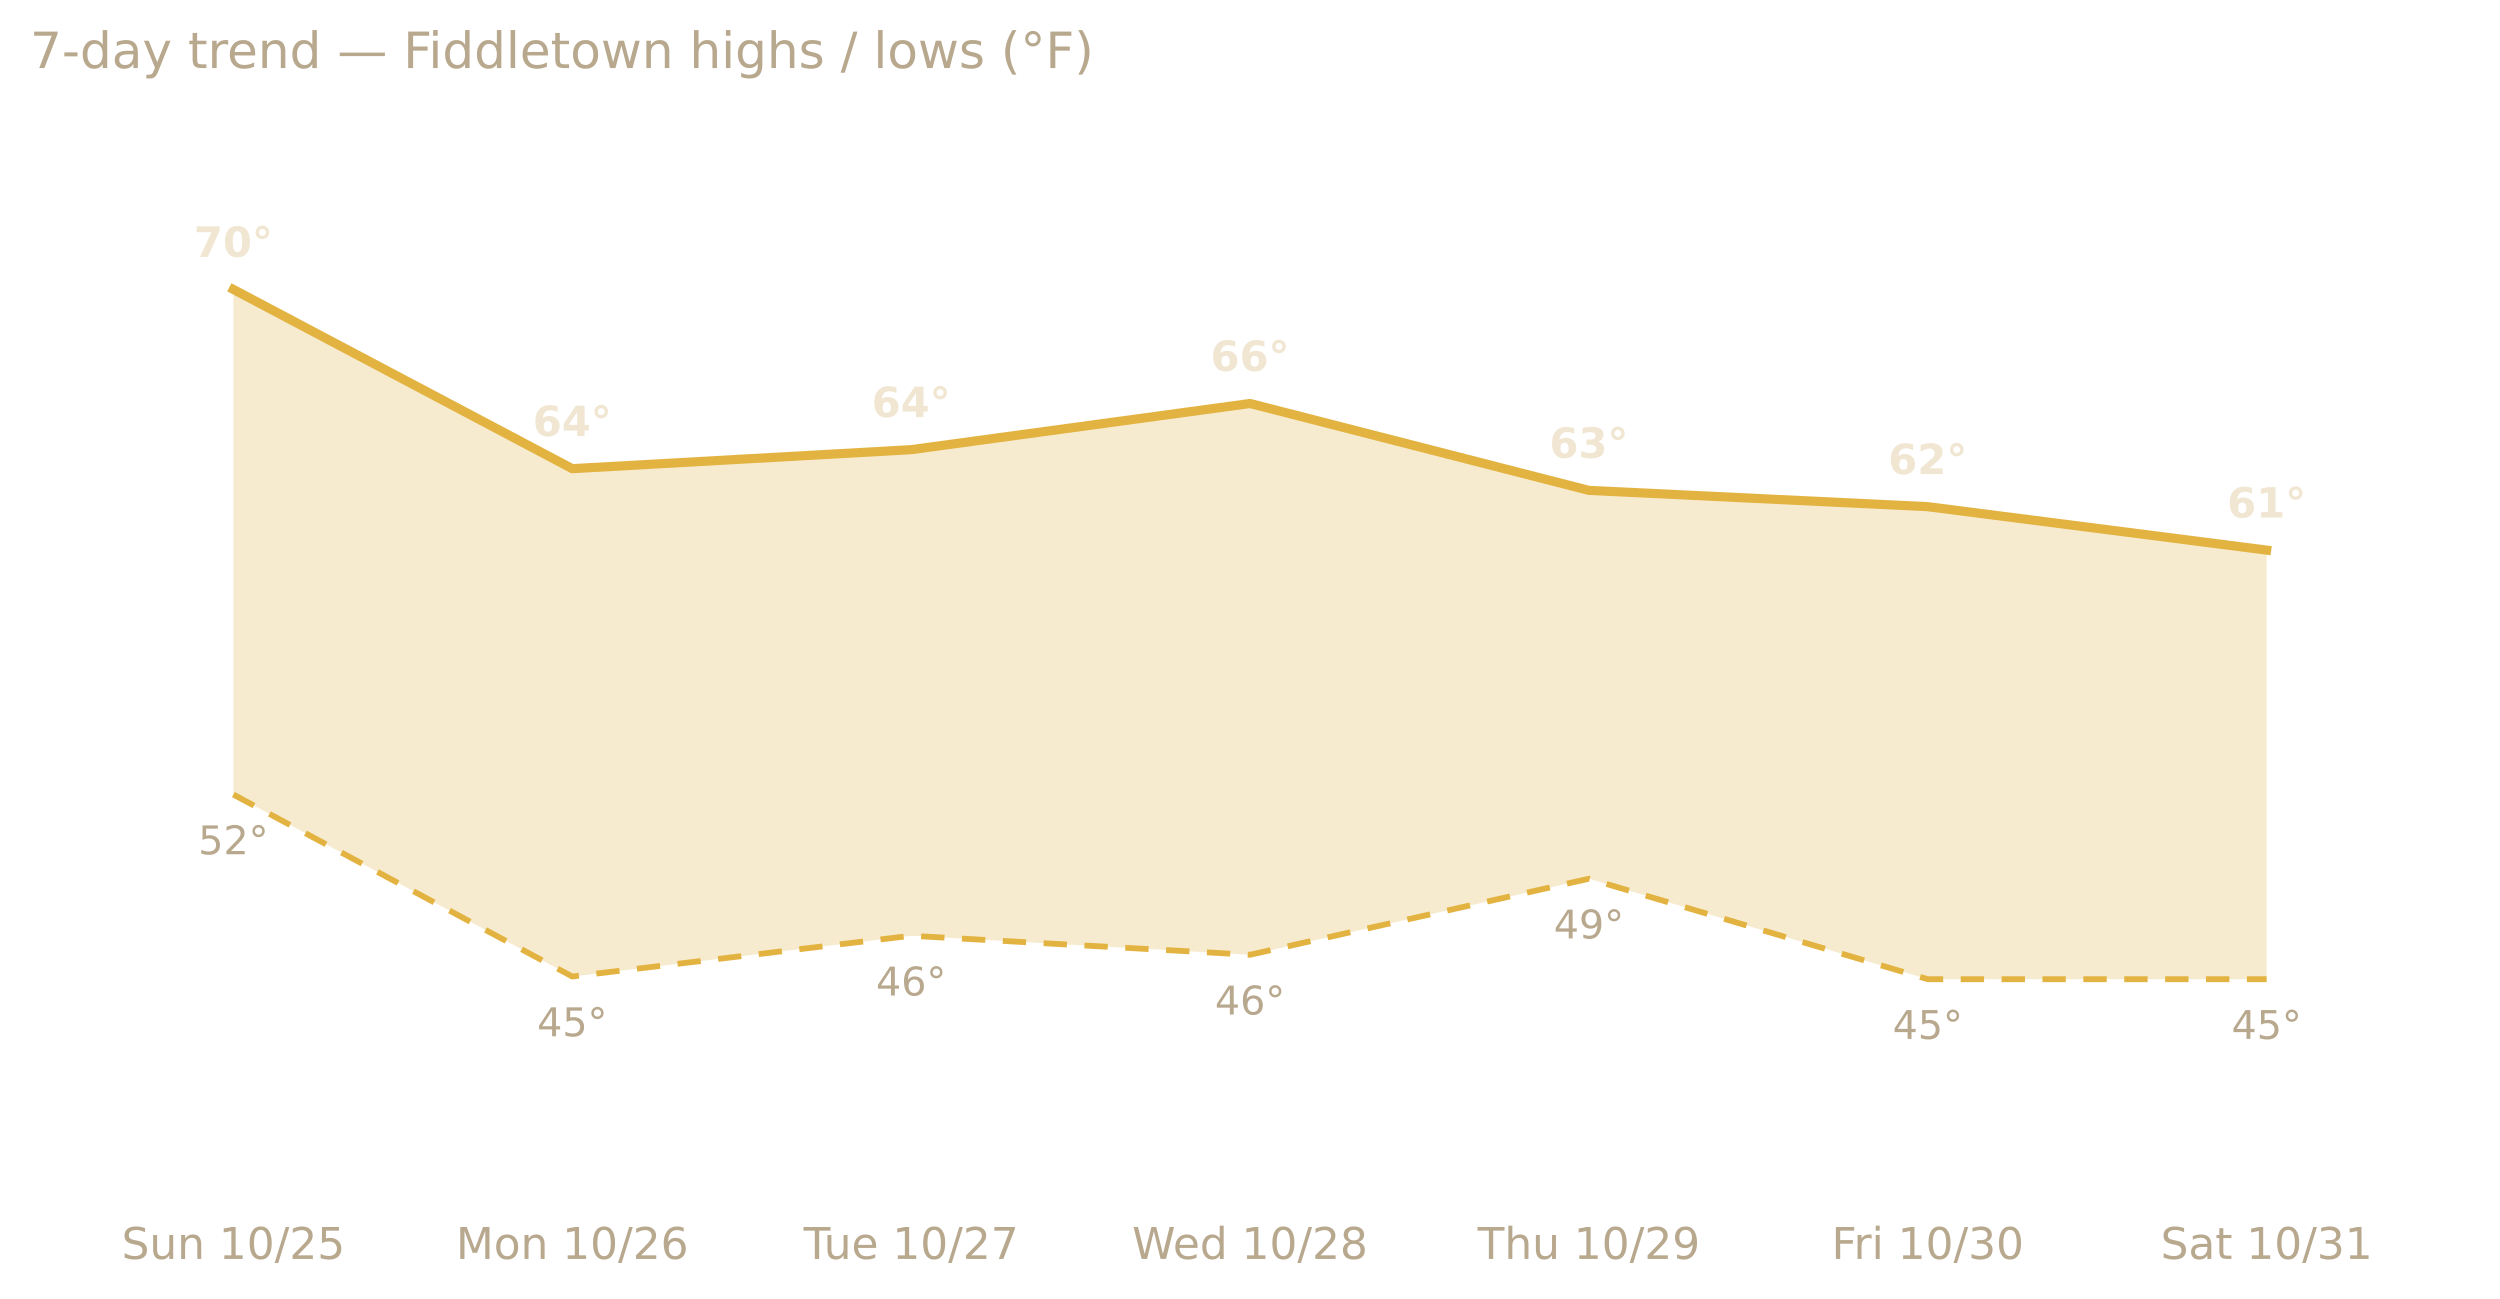
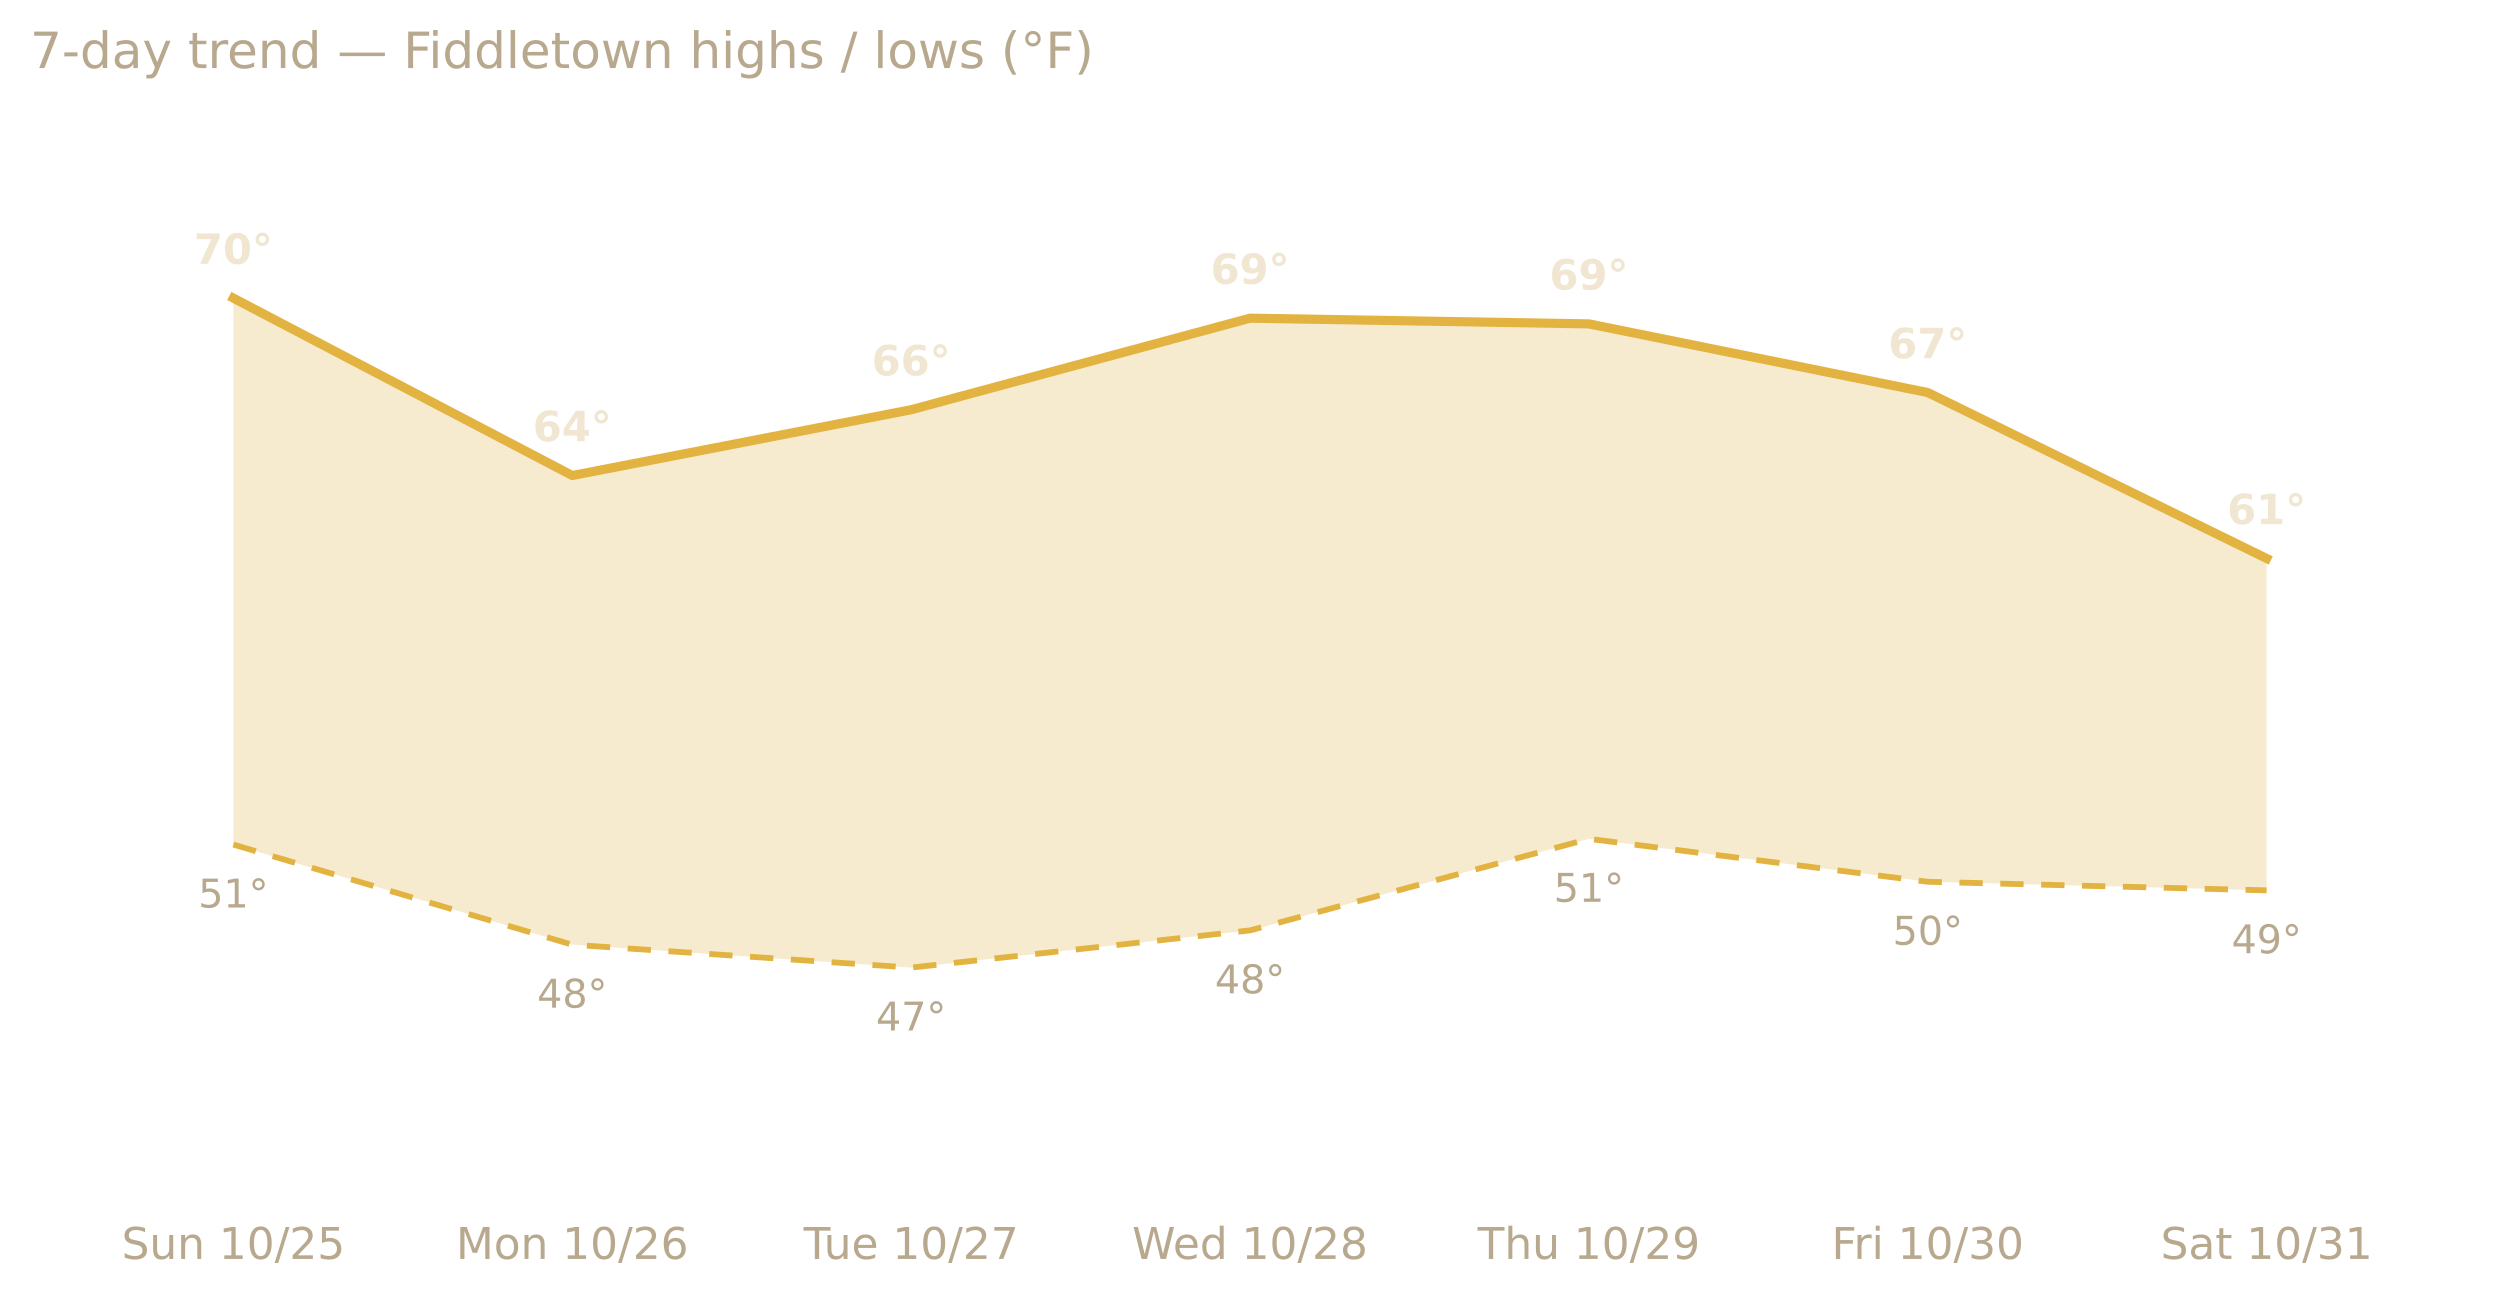
<svg xmlns="http://www.w3.org/2000/svg" xmlns:xlink="http://www.w3.org/1999/xlink" width="599.2pt" height="311.13pt" viewBox="0 0 599.2 311.13" version="1.1">
  <defs>
    <style type="text/css">*{stroke-linejoin: round; stroke-linecap: butt}</style>
  </defs>
  <g id="figure_1">
    <g id="patch_1">
      <path d="M 0 311.13  L 599.2 311.13  L 599.2 0  L 0 0  L 0 311.13  z " style="fill: none; opacity: 0" />
    </g>
    <g id="axes_1">
      <g id="patch_2">
        <path d="M 7.2 286.768  L 592 286.768  L 592 30.318  L 7.2 30.318  L 7.2 286.768  z " style="fill: none" />
      </g>
      <g id="matplotlib.axis_1">
        <g id="xtick_1">
          <g id="text_1">
            <g style="fill: #b8a88e" transform="translate(29.14767 301.7465) scale(0.105 -0.105)">
              <defs>
                <path id="DejaVuSans-53" d="M 3425 4513  L 3425 3897  Q 3066 4069 2747 4153  Q 2428 4238 2131 4238  Q 1616 4238 1336 4038  Q 1056 3838 1056 3469  Q 1056 3159 1242 3001  Q 1428 2844 1947 2747  L 2328 2669  Q 3034 2534 3370 2195  Q 3706 1856 3706 1288  Q 3706 609 3251 259  Q 2797 -91 1919 -91  Q 1588 -91 1214 -16  Q 841 59 441 206  L 441 856  Q 825 641 1194 531  Q 1563 422 1919 422  Q 2459 422 2753 634  Q 3047 847 3047 1241  Q 3047 1584 2836 1778  Q 2625 1972 2144 2069  L 1759 2144  Q 1053 2284 737 2584  Q 422 2884 422 3419  Q 422 4038 858 4394  Q 1294 4750 2059 4750  Q 2388 4750 2728 4690  Q 3069 4631 3425 4513  z " transform="scale(0.015625)" />
                <path id="DejaVuSans-75" d="M 544 1381  L 544 3500  L 1119 3500  L 1119 1403  Q 1119 906 1312 657  Q 1506 409 1894 409  Q 2359 409 2629 706  Q 2900 1003 2900 1516  L 2900 3500  L 3475 3500  L 3475 0  L 2900 0  L 2900 538  Q 2691 219 2414 64  Q 2138 -91 1772 -91  Q 1169 -91 856 284  Q 544 659 544 1381  z M 1991 3584  L 1991 3584  z " transform="scale(0.015625)" />
                <path id="DejaVuSans-6e" d="M 3513 2113  L 3513 0  L 2938 0  L 2938 2094  Q 2938 2591 2744 2837  Q 2550 3084 2163 3084  Q 1697 3084 1428 2787  Q 1159 2491 1159 1978  L 1159 0  L 581 0  L 581 3500  L 1159 3500  L 1159 2956  Q 1366 3272 1645 3428  Q 1925 3584 2291 3584  Q 2894 3584 3203 3211  Q 3513 2838 3513 2113  z " transform="scale(0.015625)" />
                <path id="DejaVuSans-20" transform="scale(0.015625)" />
                <path id="DejaVuSans-31" d="M 794 531  L 1825 531  L 1825 4091  L 703 3866  L 703 4441  L 1819 4666  L 2450 4666  L 2450 531  L 3481 531  L 3481 0  L 794 0  L 794 531  z " transform="scale(0.015625)" />
                <path id="DejaVuSans-30" d="M 2034 4250  Q 1547 4250 1301 3770  Q 1056 3291 1056 2328  Q 1056 1369 1301 889  Q 1547 409 2034 409  Q 2525 409 2770 889  Q 3016 1369 3016 2328  Q 3016 3291 2770 3770  Q 2525 4250 2034 4250  z M 2034 4750  Q 2819 4750 3233 4129  Q 3647 3509 3647 2328  Q 3647 1150 3233 529  Q 2819 -91 2034 -91  Q 1250 -91 836 529  Q 422 1150 422 2328  Q 422 3509 836 4129  Q 1250 4750 2034 4750  z " transform="scale(0.015625)" />
                <path id="DejaVuSans-2f" d="M 1625 4666  L 2156 4666  L 531 -594  L 0 -594  L 1625 4666  z " transform="scale(0.015625)" />
                <path id="DejaVuSans-32" d="M 1228 531  L 3431 531  L 3431 0  L 469 0  L 469 531  Q 828 903 1448 1529  Q 2069 2156 2228 2338  Q 2531 2678 2651 2914  Q 2772 3150 2772 3378  Q 2772 3750 2511 3984  Q 2250 4219 1831 4219  Q 1534 4219 1204 4116  Q 875 4013 500 3803  L 500 4441  Q 881 4594 1212 4672  Q 1544 4750 1819 4750  Q 2544 4750 2975 4387  Q 3406 4025 3406 3419  Q 3406 3131 3298 2873  Q 3191 2616 2906 2266  Q 2828 2175 2409 1742  Q 1991 1309 1228 531  z " transform="scale(0.015625)" />
                <path id="DejaVuSans-35" d="M 691 4666  L 3169 4666  L 3169 4134  L 1269 4134  L 1269 2991  Q 1406 3038 1543 3061  Q 1681 3084 1819 3084  Q 2600 3084 3056 2656  Q 3513 2228 3513 1497  Q 3513 744 3044 326  Q 2575 -91 1722 -91  Q 1428 -91 1123 -41  Q 819 9 494 109  L 494 744  Q 775 591 1075 516  Q 1375 441 1709 441  Q 2250 441 2565 725  Q 2881 1009 2881 1497  Q 2881 1984 2565 2268  Q 2250 2553 1709 2553  Q 1456 2553 1204 2497  Q 953 2441 691 2322  L 691 4666  z " transform="scale(0.015625)" />
              </defs>
              <use xlink:href="#DejaVuSans-53" />
              <use xlink:href="#DejaVuSans-75" x="63.477" />
              <use xlink:href="#DejaVuSans-6e" x="126.855" />
              <use xlink:href="#DejaVuSans-20" x="190.234" />
              <use xlink:href="#DejaVuSans-31" x="222.021" />
              <use xlink:href="#DejaVuSans-30" x="285.645" />
              <use xlink:href="#DejaVuSans-2f" x="349.268" />
              <use xlink:href="#DejaVuSans-32" x="382.959" />
              <use xlink:href="#DejaVuSans-35" x="446.582" />
            </g>
          </g>
        </g>
        <g id="xtick_2">
          <g id="text_2">
            <g style="fill: #b8a88e" transform="translate(109.2879 301.7465) scale(0.105 -0.105)">
              <defs>
                <path id="DejaVuSans-4d" d="M 628 4666  L 1569 4666  L 2759 1491  L 3956 4666  L 4897 4666  L 4897 0  L 4281 0  L 4281 4097  L 3078 897  L 2444 897  L 1241 4097  L 1241 0  L 628 0  L 628 4666  z " transform="scale(0.015625)" />
                <path id="DejaVuSans-6f" d="M 1959 3097  Q 1497 3097 1228 2736  Q 959 2375 959 1747  Q 959 1119 1226 758  Q 1494 397 1959 397  Q 2419 397 2687 759  Q 2956 1122 2956 1747  Q 2956 2369 2687 2733  Q 2419 3097 1959 3097  z M 1959 3584  Q 2709 3584 3137 3096  Q 3566 2609 3566 1747  Q 3566 888 3137 398  Q 2709 -91 1959 -91  Q 1206 -91 779 398  Q 353 888 353 1747  Q 353 2609 779 3096  Q 1206 3584 1959 3584  z " transform="scale(0.015625)" />
                <path id="DejaVuSans-36" d="M 2113 2584  Q 1688 2584 1439 2293  Q 1191 2003 1191 1497  Q 1191 994 1439 701  Q 1688 409 2113 409  Q 2538 409 2786 701  Q 3034 994 3034 1497  Q 3034 2003 2786 2293  Q 2538 2584 2113 2584  z M 3366 4563  L 3366 3988  Q 3128 4100 2886 4159  Q 2644 4219 2406 4219  Q 1781 4219 1451 3797  Q 1122 3375 1075 2522  Q 1259 2794 1537 2939  Q 1816 3084 2150 3084  Q 2853 3084 3261 2657  Q 3669 2231 3669 1497  Q 3669 778 3244 343  Q 2819 -91 2113 -91  Q 1303 -91 875 529  Q 447 1150 447 2328  Q 447 3434 972 4092  Q 1497 4750 2381 4750  Q 2619 4750 2861 4703  Q 3103 4656 3366 4563  z " transform="scale(0.015625)" />
              </defs>
              <use xlink:href="#DejaVuSans-4d" />
              <use xlink:href="#DejaVuSans-6f" x="86.279" />
              <use xlink:href="#DejaVuSans-6e" x="147.461" />
              <use xlink:href="#DejaVuSans-20" x="210.84" />
              <use xlink:href="#DejaVuSans-31" x="242.627" />
              <use xlink:href="#DejaVuSans-30" x="306.25" />
              <use xlink:href="#DejaVuSans-2f" x="369.873" />
              <use xlink:href="#DejaVuSans-32" x="403.564" />
              <use xlink:href="#DejaVuSans-36" x="467.188" />
            </g>
          </g>
        </g>
        <g id="xtick_3">
          <g id="text_3">
            <g style="fill: #b8a88e" transform="translate(192.6093 301.7465) scale(0.105 -0.105)">
              <defs>
                <path id="DejaVuSans-54" d="M -19 4666  L 3928 4666  L 3928 4134  L 2272 4134  L 2272 0  L 1638 0  L 1638 4134  L -19 4134  L -19 4666  z " transform="scale(0.015625)" />
                <path id="DejaVuSans-65" d="M 3597 1894  L 3597 1613  L 953 1613  Q 991 1019 1311 708  Q 1631 397 2203 397  Q 2534 397 2845 478  Q 3156 559 3463 722  L 3463 178  Q 3153 47 2828 -22  Q 2503 -91 2169 -91  Q 1331 -91 842 396  Q 353 884 353 1716  Q 353 2575 817 3079  Q 1281 3584 2069 3584  Q 2775 3584 3186 3129  Q 3597 2675 3597 1894  z M 3022 2063  Q 3016 2534 2758 2815  Q 2500 3097 2075 3097  Q 1594 3097 1305 2825  Q 1016 2553 972 2059  L 3022 2063  z " transform="scale(0.015625)" />
                <path id="DejaVuSans-37" d="M 525 4666  L 3525 4666  L 3525 4397  L 1831 0  L 1172 0  L 2766 4134  L 525 4134  L 525 4666  z " transform="scale(0.015625)" />
              </defs>
              <use xlink:href="#DejaVuSans-54" />
              <use xlink:href="#DejaVuSans-75" x="45.959" />
              <use xlink:href="#DejaVuSans-65" x="109.338" />
              <use xlink:href="#DejaVuSans-20" x="170.861" />
              <use xlink:href="#DejaVuSans-31" x="202.648" />
              <use xlink:href="#DejaVuSans-30" x="266.271" />
              <use xlink:href="#DejaVuSans-2f" x="329.895" />
              <use xlink:href="#DejaVuSans-32" x="363.586" />
              <use xlink:href="#DejaVuSans-37" x="427.209" />
            </g>
          </g>
        </g>
        <g id="xtick_4">
          <g id="text_4">
            <g style="fill: #b8a88e" transform="translate(271.3558 301.7465) scale(0.105 -0.105)">
              <defs>
                <path id="DejaVuSans-57" d="M 213 4666  L 850 4666  L 1831 722  L 2809 4666  L 3519 4666  L 4500 722  L 5478 4666  L 6119 4666  L 4947 0  L 4153 0  L 3169 4050  L 2175 0  L 1381 0  L 213 4666  z " transform="scale(0.015625)" />
                <path id="DejaVuSans-64" d="M 2906 2969  L 2906 4863  L 3481 4863  L 3481 0  L 2906 0  L 2906 525  Q 2725 213 2448 61  Q 2172 -91 1784 -91  Q 1150 -91 751 415  Q 353 922 353 1747  Q 353 2572 751 3078  Q 1150 3584 1784 3584  Q 2172 3584 2448 3432  Q 2725 3281 2906 2969  z M 947 1747  Q 947 1113 1208 752  Q 1469 391 1925 391  Q 2381 391 2643 752  Q 2906 1113 2906 1747  Q 2906 2381 2643 2742  Q 2381 3103 1925 3103  Q 1469 3103 1208 2742  Q 947 2381 947 1747  z " transform="scale(0.015625)" />
                <path id="DejaVuSans-38" d="M 2034 2216  Q 1584 2216 1326 1975  Q 1069 1734 1069 1313  Q 1069 891 1326 650  Q 1584 409 2034 409  Q 2484 409 2743 651  Q 3003 894 3003 1313  Q 3003 1734 2745 1975  Q 2488 2216 2034 2216  z M 1403 2484  Q 997 2584 770 2862  Q 544 3141 544 3541  Q 544 4100 942 4425  Q 1341 4750 2034 4750  Q 2731 4750 3128 4425  Q 3525 4100 3525 3541  Q 3525 3141 3298 2862  Q 3072 2584 2669 2484  Q 3125 2378 3379 2068  Q 3634 1759 3634 1313  Q 3634 634 3220 271  Q 2806 -91 2034 -91  Q 1263 -91 848 271  Q 434 634 434 1313  Q 434 1759 690 2068  Q 947 2378 1403 2484  z M 1172 3481  Q 1172 3119 1398 2916  Q 1625 2713 2034 2713  Q 2441 2713 2670 2916  Q 2900 3119 2900 3481  Q 2900 3844 2670 4047  Q 2441 4250 2034 4250  Q 1625 4250 1398 4047  Q 1172 3844 1172 3481  z " transform="scale(0.015625)" />
              </defs>
              <use xlink:href="#DejaVuSans-57" />
              <use xlink:href="#DejaVuSans-65" x="93.002" />
              <use xlink:href="#DejaVuSans-64" x="154.525" />
              <use xlink:href="#DejaVuSans-20" x="218.002" />
              <use xlink:href="#DejaVuSans-31" x="249.789" />
              <use xlink:href="#DejaVuSans-30" x="313.412" />
              <use xlink:href="#DejaVuSans-2f" x="377.035" />
              <use xlink:href="#DejaVuSans-32" x="410.727" />
              <use xlink:href="#DejaVuSans-38" x="474.35" />
            </g>
          </g>
        </g>
        <g id="xtick_5">
          <g id="text_5">
            <g style="fill: #b8a88e" transform="translate(354.1629 301.7465) scale(0.105 -0.105)">
              <defs>
                <path id="DejaVuSans-68" d="M 3513 2113  L 3513 0  L 2938 0  L 2938 2094  Q 2938 2591 2744 2837  Q 2550 3084 2163 3084  Q 1697 3084 1428 2787  Q 1159 2491 1159 1978  L 1159 0  L 581 0  L 581 4863  L 1159 4863  L 1159 2956  Q 1366 3272 1645 3428  Q 1925 3584 2291 3584  Q 2894 3584 3203 3211  Q 3513 2838 3513 2113  z " transform="scale(0.015625)" />
                <path id="DejaVuSans-39" d="M 703 97  L 703 672  Q 941 559 1184 500  Q 1428 441 1663 441  Q 2288 441 2617 861  Q 2947 1281 2994 2138  Q 2813 1869 2534 1725  Q 2256 1581 1919 1581  Q 1219 1581 811 2004  Q 403 2428 403 3163  Q 403 3881 828 4315  Q 1253 4750 1959 4750  Q 2769 4750 3195 4129  Q 3622 3509 3622 2328  Q 3622 1225 3098 567  Q 2575 -91 1691 -91  Q 1453 -91 1209 -44  Q 966 3 703 97  z M 1959 2075  Q 2384 2075 2632 2365  Q 2881 2656 2881 3163  Q 2881 3666 2632 3958  Q 2384 4250 1959 4250  Q 1534 4250 1286 3958  Q 1038 3666 1038 3163  Q 1038 2656 1286 2365  Q 1534 2075 1959 2075  z " transform="scale(0.015625)" />
              </defs>
              <use xlink:href="#DejaVuSans-54" />
              <use xlink:href="#DejaVuSans-68" x="61.084" />
              <use xlink:href="#DejaVuSans-75" x="124.463" />
              <use xlink:href="#DejaVuSans-20" x="187.842" />
              <use xlink:href="#DejaVuSans-31" x="219.629" />
              <use xlink:href="#DejaVuSans-30" x="283.252" />
              <use xlink:href="#DejaVuSans-2f" x="346.875" />
              <use xlink:href="#DejaVuSans-32" x="380.566" />
              <use xlink:href="#DejaVuSans-39" x="444.189" />
            </g>
          </g>
        </g>
        <g id="xtick_6">
          <g id="text_6">
            <g style="fill: #b8a88e" transform="translate(438.9904 301.7465) scale(0.105 -0.105)">
              <defs>
                <path id="DejaVuSans-46" d="M 628 4666  L 3309 4666  L 3309 4134  L 1259 4134  L 1259 2759  L 3109 2759  L 3109 2228  L 1259 2228  L 1259 0  L 628 0  L 628 4666  z " transform="scale(0.015625)" />
                <path id="DejaVuSans-72" d="M 2631 2963  Q 2534 3019 2420 3045  Q 2306 3072 2169 3072  Q 1681 3072 1420 2755  Q 1159 2438 1159 1844  L 1159 0  L 581 0  L 581 3500  L 1159 3500  L 1159 2956  Q 1341 3275 1631 3429  Q 1922 3584 2338 3584  Q 2397 3584 2469 3576  Q 2541 3569 2628 3553  L 2631 2963  z " transform="scale(0.015625)" />
                <path id="DejaVuSans-69" d="M 603 3500  L 1178 3500  L 1178 0  L 603 0  L 603 3500  z M 603 4863  L 1178 4863  L 1178 4134  L 603 4134  L 603 4863  z " transform="scale(0.015625)" />
                <path id="DejaVuSans-33" d="M 2597 2516  Q 3050 2419 3304 2112  Q 3559 1806 3559 1356  Q 3559 666 3084 287  Q 2609 -91 1734 -91  Q 1441 -91 1130 -33  Q 819 25 488 141  L 488 750  Q 750 597 1062 519  Q 1375 441 1716 441  Q 2309 441 2620 675  Q 2931 909 2931 1356  Q 2931 1769 2642 2001  Q 2353 2234 1838 2234  L 1294 2234  L 1294 2753  L 1863 2753  Q 2328 2753 2575 2939  Q 2822 3125 2822 3475  Q 2822 3834 2567 4026  Q 2313 4219 1838 4219  Q 1578 4219 1281 4162  Q 984 4106 628 3988  L 628 4550  Q 988 4650 1302 4700  Q 1616 4750 1894 4750  Q 2613 4750 3031 4423  Q 3450 4097 3450 3541  Q 3450 3153 3228 2886  Q 3006 2619 2597 2516  z " transform="scale(0.015625)" />
              </defs>
              <use xlink:href="#DejaVuSans-46" />
              <use xlink:href="#DejaVuSans-72" x="50.27" />
              <use xlink:href="#DejaVuSans-69" x="91.383" />
              <use xlink:href="#DejaVuSans-20" x="119.166" />
              <use xlink:href="#DejaVuSans-31" x="150.953" />
              <use xlink:href="#DejaVuSans-30" x="214.576" />
              <use xlink:href="#DejaVuSans-2f" x="278.199" />
              <use xlink:href="#DejaVuSans-33" x="311.891" />
              <use xlink:href="#DejaVuSans-30" x="375.514" />
            </g>
          </g>
        </g>
        <g id="xtick_7">
          <g id="text_7">
            <g style="fill: #b8a88e" transform="translate(517.8599 301.7465) scale(0.105 -0.105)">
              <defs>
                <path id="DejaVuSans-61" d="M 2194 1759  Q 1497 1759 1228 1600  Q 959 1441 959 1056  Q 959 750 1161 570  Q 1363 391 1709 391  Q 2188 391 2477 730  Q 2766 1069 2766 1631  L 2766 1759  L 2194 1759  z M 3341 1997  L 3341 0  L 2766 0  L 2766 531  Q 2569 213 2275 61  Q 1981 -91 1556 -91  Q 1019 -91 701 211  Q 384 513 384 1019  Q 384 1609 779 1909  Q 1175 2209 1959 2209  L 2766 2209  L 2766 2266  Q 2766 2663 2505 2880  Q 2244 3097 1772 3097  Q 1472 3097 1187 3025  Q 903 2953 641 2809  L 641 3341  Q 956 3463 1253 3523  Q 1550 3584 1831 3584  Q 2591 3584 2966 3190  Q 3341 2797 3341 1997  z " transform="scale(0.015625)" />
                <path id="DejaVuSans-74" d="M 1172 4494  L 1172 3500  L 2356 3500  L 2356 3053  L 1172 3053  L 1172 1153  Q 1172 725 1289 603  Q 1406 481 1766 481  L 2356 481  L 2356 0  L 1766 0  Q 1100 0 847 248  Q 594 497 594 1153  L 594 3053  L 172 3053  L 172 3500  L 594 3500  L 594 4494  L 1172 4494  z " transform="scale(0.015625)" />
              </defs>
              <use xlink:href="#DejaVuSans-53" />
              <use xlink:href="#DejaVuSans-61" x="63.477" />
              <use xlink:href="#DejaVuSans-74" x="124.756" />
              <use xlink:href="#DejaVuSans-20" x="163.965" />
              <use xlink:href="#DejaVuSans-31" x="195.752" />
              <use xlink:href="#DejaVuSans-30" x="259.375" />
              <use xlink:href="#DejaVuSans-2f" x="322.998" />
              <use xlink:href="#DejaVuSans-33" x="356.689" />
              <use xlink:href="#DejaVuSans-31" x="420.312" />
            </g>
          </g>
        </g>
      </g>
      <g id="matplotlib.axis_2" />
      <g id="PolyCollection_1">
-         <path d="M 55.933 69.371  L 55.933 190.437  L 137.156 234.046  L 218.378 224.283  L 299.6 228.839  L 380.822 210.614  L 462.044 234.697  L 543.267 234.697  L 543.267 131.857  L 543.267 131.857  L 462.044 121.442  L 380.822 117.537  L 299.6 96.709  L 218.378 107.774  L 137.156 112.33  L 55.933 69.371  z " clip-path="url(#p26b962edab)" style="fill: #e3b341; fill-opacity: 0.25" />
+         <path d="M 55.933 71.46  L 55.933 202.428  L 137.156 226.427  L 218.378 231.913  L 299.6 222.998  L 380.822 201.056  L 462.044 211.342  L 543.267 213.399  L 543.267 133.858  L 543.267 133.858  L 462.044 94.088  L 380.822 77.631  L 299.6 76.26  L 218.378 98.202  L 137.156 113.973  L 55.933 71.46  z " clip-path="url(#p37dfd24769)" style="fill: #e3b341; fill-opacity: 0.25" />
      </g>
      <g id="line2d_1">
-         <path d="M 55.933 69.371  L 137.156 112.33  L 218.378 107.774  L 299.6 96.709  L 380.822 117.537  L 462.044 121.442  L 543.267 131.857  " clip-path="url(#p26b962edab)" style="fill: none; stroke: #e3b341; stroke-width: 2.2; stroke-linecap: square" />
+         <path d="M 55.933 71.46  L 137.156 113.973  L 218.378 98.202  L 299.6 76.26  L 380.822 77.631  L 462.044 94.088  L 543.267 133.858  " clip-path="url(#p37dfd24769)" style="fill: none; stroke: #e3b341; stroke-width: 2.2; stroke-linecap: square" />
      </g>
      <g id="line2d_2">
-         <path d="M 55.933 190.437  L 137.156 234.046  L 218.378 224.283  L 299.6 228.839  L 380.822 210.614  L 462.044 234.697  L 543.267 234.697  " clip-path="url(#p26b962edab)" style="fill: none; stroke-dasharray: 5.6,4.2; stroke-dashoffset: 0; stroke: #e3b341; stroke-width: 1.4" />
+         <path d="M 55.933 202.428  L 137.156 226.427  L 218.378 231.913  L 299.6 222.998  L 380.822 201.056  L 462.044 211.342  L 543.267 213.399  " clip-path="url(#p37dfd24769)" style="fill: none; stroke-dasharray: 5.6,4.2; stroke-dashoffset: 0; stroke: #e3b341; stroke-width: 1.4" />
      </g>
      <g id="text_8">
-         <g style="fill: #f0e6d2" transform="translate(46.47552 61.56077) scale(0.1 -0.1)">
+         <g style="fill: #f0e6d2" transform="translate(46.47552 63.23149) scale(0.1 -0.1)">
          <defs>
            <path id="DejaVuSans-Bold-37" d="M 428 4666  L 3944 4666  L 3944 3988  L 2125 0  L 953 0  L 2675 3781  L 428 3781  L 428 4666  z " transform="scale(0.015625)" />
            <path id="DejaVuSans-Bold-30" d="M 2944 2338  Q 2944 3213 2780 3570  Q 2616 3928 2228 3928  Q 1841 3928 1675 3570  Q 1509 3213 1509 2338  Q 1509 1453 1675 1090  Q 1841 728 2228 728  Q 2613 728 2778 1090  Q 2944 1453 2944 2338  z M 4147 2328  Q 4147 1169 3647 539  Q 3147 -91 2228 -91  Q 1306 -91 806 539  Q 306 1169 306 2328  Q 306 3491 806 4120  Q 1306 4750 2228 4750  Q 3147 4750 3647 4120  Q 4147 3491 4147 2328  z " transform="scale(0.015625)" />
            <path id="DejaVuSans-Bold-b0" d="M 1600 4288  Q 1375 4288 1219 4131  Q 1063 3975 1063 3750  Q 1063 3525 1217 3372  Q 1372 3219 1600 3219  Q 1825 3219 1981 3373  Q 2138 3528 2138 3750  Q 2138 3975 1980 4131  Q 1822 4288 1600 4288  z M 1600 4794  Q 1806 4794 1997 4714  Q 2188 4634 2338 4488  Q 2484 4338 2561 4150  Q 2638 3963 2638 3750  Q 2638 3541 2561 3352  Q 2484 3163 2344 3022  Q 2194 2872 2000 2792  Q 1806 2713 1594 2713  Q 1153 2713 854 3011  Q 556 3309 556 3750  Q 556 4191 857 4492  Q 1159 4794 1600 4794  z " transform="scale(0.015625)" />
          </defs>
          <use xlink:href="#DejaVuSans-Bold-37" />
          <use xlink:href="#DejaVuSans-Bold-30" x="69.58" />
          <use xlink:href="#DejaVuSans-Bold-b0" x="139.16" />
        </g>
      </g>
      <g id="text_9">
-         <g style="fill: #b8a88e" transform="translate(47.51396 204.7562) scale(0.095 -0.095)">
+         <g style="fill: #b8a88e" transform="translate(47.51396 217.5129) scale(0.095 -0.095)">
          <defs>
            <path id="DejaVuSans-b0" d="M 1600 4347  Q 1350 4347 1178 4173  Q 1006 4000 1006 3750  Q 1006 3503 1178 3333  Q 1350 3163 1600 3163  Q 1850 3163 2022 3333  Q 2194 3503 2194 3750  Q 2194 3997 2020 4172  Q 1847 4347 1600 4347  z M 1600 4750  Q 1800 4750 1984 4673  Q 2169 4597 2303 4453  Q 2447 4313 2519 4134  Q 2591 3956 2591 3750  Q 2591 3338 2302 3052  Q 2013 2766 1594 2766  Q 1172 2766 890 3047  Q 609 3328 609 3750  Q 609 4169 896 4459  Q 1184 4750 1600 4750  z " transform="scale(0.015625)" />
          </defs>
          <use xlink:href="#DejaVuSans-35" />
-           <use xlink:href="#DejaVuSans-32" x="63.623" />
+           <use xlink:href="#DejaVuSans-31" x="63.623" />
          <use xlink:href="#DejaVuSans-b0" x="127.246" />
        </g>
      </g>
      <g id="text_10">
-         <g style="fill: #f0e6d2" transform="translate(127.6977 104.5194) scale(0.1 -0.1)">
+         <g style="fill: #f0e6d2" transform="translate(127.6977 105.7446) scale(0.1 -0.1)">
          <defs>
            <path id="DejaVuSans-Bold-36" d="M 2316 2303  Q 2000 2303 1842 2098  Q 1684 1894 1684 1484  Q 1684 1075 1842 870  Q 2000 666 2316 666  Q 2634 666 2792 870  Q 2950 1075 2950 1484  Q 2950 1894 2792 2098  Q 2634 2303 2316 2303  z M 3803 4544  L 3803 3681  Q 3506 3822 3243 3889  Q 2981 3956 2731 3956  Q 2194 3956 1894 3657  Q 1594 3359 1544 2772  Q 1750 2925 1990 3001  Q 2231 3078 2516 3078  Q 3231 3078 3670 2659  Q 4109 2241 4109 1563  Q 4109 813 3618 361  Q 3128 -91 2303 -91  Q 1394 -91 895 523  Q 397 1138 397 2266  Q 397 3422 980 4083  Q 1563 4744 2578 4744  Q 2900 4744 3203 4694  Q 3506 4644 3803 4544  z " transform="scale(0.015625)" />
            <path id="DejaVuSans-Bold-34" d="M 2356 3675  L 1038 1722  L 2356 1722  L 2356 3675  z M 2156 4666  L 3494 4666  L 3494 1722  L 4159 1722  L 4159 850  L 3494 850  L 3494 0  L 2356 0  L 2356 850  L 288 850  L 288 1881  L 2156 4666  z " transform="scale(0.015625)" />
          </defs>
          <use xlink:href="#DejaVuSans-Bold-36" />
          <use xlink:href="#DejaVuSans-Bold-34" x="69.58" />
          <use xlink:href="#DejaVuSans-Bold-b0" x="139.16" />
        </g>
      </g>
      <g id="text_11">
-         <g style="fill: #b8a88e" transform="translate(128.7362 248.3657) scale(0.095 -0.095)">
+         <g style="fill: #b8a88e" transform="translate(128.7362 241.5122) scale(0.095 -0.095)">
          <defs>
            <path id="DejaVuSans-34" d="M 2419 4116  L 825 1625  L 2419 1625  L 2419 4116  z M 2253 4666  L 3047 4666  L 3047 1625  L 3713 1625  L 3713 1100  L 3047 1100  L 3047 0  L 2419 0  L 2419 1100  L 313 1100  L 313 1709  L 2253 4666  z " transform="scale(0.015625)" />
          </defs>
          <use xlink:href="#DejaVuSans-34" />
-           <use xlink:href="#DejaVuSans-35" x="63.623" />
+           <use xlink:href="#DejaVuSans-38" x="63.623" />
          <use xlink:href="#DejaVuSans-b0" x="127.246" />
        </g>
      </g>
      <g id="text_12">
-         <g style="fill: #f0e6d2" transform="translate(208.92 99.96318) scale(0.1 -0.1)">
-           <use xlink:href="#DejaVuSans-Bold-36" />
-           <use xlink:href="#DejaVuSans-Bold-34" x="69.58" />
+         <g style="fill: #f0e6d2" transform="translate(208.92 89.97361) scale(0.1 -0.1)">
+           <use xlink:href="#DejaVuSans-Bold-36" />
+           <use xlink:href="#DejaVuSans-Bold-36" x="69.58" />
          <use xlink:href="#DejaVuSans-Bold-b0" x="139.16" />
        </g>
      </g>
      <g id="text_13">
-         <g style="fill: #b8a88e" transform="translate(209.9584 238.6024) scale(0.095 -0.095)">
+         <g style="fill: #b8a88e" transform="translate(209.9584 246.9978) scale(0.095 -0.095)">
          <use xlink:href="#DejaVuSans-34" />
-           <use xlink:href="#DejaVuSans-36" x="63.623" />
+           <use xlink:href="#DejaVuSans-37" x="63.623" />
          <use xlink:href="#DejaVuSans-b0" x="127.246" />
        </g>
      </g>
      <g id="text_14">
-         <g style="fill: #f0e6d2" transform="translate(290.1422 88.89807) scale(0.1 -0.1)">
-           <use xlink:href="#DejaVuSans-Bold-36" />
-           <use xlink:href="#DejaVuSans-Bold-36" x="69.58" />
+         <g style="fill: #f0e6d2" transform="translate(290.1422 68.03136) scale(0.1 -0.1)">
+           <defs>
+             <path id="DejaVuSans-Bold-39" d="M 641 103  L 641 966  Q 928 831 1190 764  Q 1453 697 1709 697  Q 2247 697 2547 995  Q 2847 1294 2900 1881  Q 2688 1725 2447 1647  Q 2206 1569 1925 1569  Q 1209 1569 770 1986  Q 331 2403 331 3084  Q 331 3838 820 4291  Q 1309 4744 2131 4744  Q 3044 4744 3544 4128  Q 4044 3513 4044 2388  Q 4044 1231 3459 570  Q 2875 -91 1856 -91  Q 1528 -91 1228 -42  Q 928 6 641 103  z M 2125 2350  Q 2441 2350 2600 2554  Q 2759 2759 2759 3169  Q 2759 3575 2600 3781  Q 2441 3988 2125 3988  Q 1809 3988 1650 3781  Q 1491 3575 1491 3169  Q 1491 2759 1650 2554  Q 1809 2350 2125 2350  z " transform="scale(0.015625)" />
+           </defs>
+           <use xlink:href="#DejaVuSans-Bold-36" />
+           <use xlink:href="#DejaVuSans-Bold-39" x="69.58" />
          <use xlink:href="#DejaVuSans-Bold-b0" x="139.16" />
        </g>
      </g>
      <g id="text_15">
-         <g style="fill: #b8a88e" transform="translate(291.1806 243.1586) scale(0.095 -0.095)">
+         <g style="fill: #b8a88e" transform="translate(291.1806 238.0838) scale(0.095 -0.095)">
          <use xlink:href="#DejaVuSans-34" />
-           <use xlink:href="#DejaVuSans-36" x="63.623" />
+           <use xlink:href="#DejaVuSans-38" x="63.623" />
          <use xlink:href="#DejaVuSans-b0" x="127.246" />
        </g>
      </g>
      <g id="text_16">
-         <g style="fill: #f0e6d2" transform="translate(371.3644 109.7265) scale(0.1 -0.1)">
-           <defs>
-             <path id="DejaVuSans-Bold-33" d="M 2981 2516  Q 3453 2394 3698 2092  Q 3944 1791 3944 1325  Q 3944 631 3412 270  Q 2881 -91 1863 -91  Q 1503 -91 1142 -33  Q 781 25 428 141  L 428 1069  Q 766 900 1098 814  Q 1431 728 1753 728  Q 2231 728 2486 893  Q 2741 1059 2741 1369  Q 2741 1688 2480 1852  Q 2219 2016 1709 2016  L 1228 2016  L 1228 2791  L 1734 2791  Q 2188 2791 2409 2933  Q 2631 3075 2631 3366  Q 2631 3634 2415 3781  Q 2200 3928 1806 3928  Q 1516 3928 1219 3862  Q 922 3797 628 3669  L 628 4550  Q 984 4650 1334 4700  Q 1684 4750 2022 4750  Q 2931 4750 3382 4451  Q 3834 4153 3834 3553  Q 3834 3144 3618 2883  Q 3403 2622 2981 2516  z " transform="scale(0.015625)" />
-           </defs>
-           <use xlink:href="#DejaVuSans-Bold-36" />
-           <use xlink:href="#DejaVuSans-Bold-33" x="69.58" />
+         <g style="fill: #f0e6d2" transform="translate(371.3644 69.40275) scale(0.1 -0.1)">
+           <use xlink:href="#DejaVuSans-Bold-36" />
+           <use xlink:href="#DejaVuSans-Bold-39" x="69.58" />
          <use xlink:href="#DejaVuSans-Bold-b0" x="139.16" />
        </g>
      </g>
      <g id="text_17">
-         <g style="fill: #b8a88e" transform="translate(372.4028 224.9337) scale(0.095 -0.095)">
+         <g style="fill: #b8a88e" transform="translate(372.4028 216.1415) scale(0.095 -0.095)">
+           <use xlink:href="#DejaVuSans-35" />
+           <use xlink:href="#DejaVuSans-31" x="63.623" />
+           <use xlink:href="#DejaVuSans-b0" x="127.246" />
+         </g>
+       </g>
+       <g id="text_18">
+         <g style="fill: #f0e6d2" transform="translate(452.5866 85.85944) scale(0.1 -0.1)">
+           <use xlink:href="#DejaVuSans-Bold-36" />
+           <use xlink:href="#DejaVuSans-Bold-37" x="69.58" />
+           <use xlink:href="#DejaVuSans-Bold-b0" x="139.16" />
+         </g>
+       </g>
+       <g id="text_19">
+         <g style="fill: #b8a88e" transform="translate(453.6251 226.4269) scale(0.095 -0.095)">
+           <use xlink:href="#DejaVuSans-35" />
+           <use xlink:href="#DejaVuSans-30" x="63.623" />
+           <use xlink:href="#DejaVuSans-b0" x="127.246" />
+         </g>
+       </g>
+       <g id="text_20">
+         <g style="fill: #f0e6d2" transform="translate(533.8089 125.6298) scale(0.1 -0.1)">
+           <defs>
+             <path id="DejaVuSans-Bold-31" d="M 750 831  L 1813 831  L 1813 3847  L 722 3622  L 722 4441  L 1806 4666  L 2950 4666  L 2950 831  L 4013 831  L 4013 0  L 750 0  L 750 831  z " transform="scale(0.015625)" />
+           </defs>
+           <use xlink:href="#DejaVuSans-Bold-36" />
+           <use xlink:href="#DejaVuSans-Bold-31" x="69.58" />
+           <use xlink:href="#DejaVuSans-Bold-b0" x="139.16" />
+         </g>
+       </g>
+       <g id="text_21">
+         <g style="fill: #b8a88e" transform="translate(534.8473 228.484) scale(0.095 -0.095)">
          <use xlink:href="#DejaVuSans-34" />
          <use xlink:href="#DejaVuSans-39" x="63.623" />
-           <use xlink:href="#DejaVuSans-b0" x="127.246" />
-         </g>
-       </g>
-       <g id="text_18">
-         <g style="fill: #f0e6d2" transform="translate(452.5866 113.6318) scale(0.1 -0.1)">
-           <defs>
-             <path id="DejaVuSans-Bold-32" d="M 1844 884  L 3897 884  L 3897 0  L 506 0  L 506 884  L 2209 2388  Q 2438 2594 2547 2791  Q 2656 2988 2656 3200  Q 2656 3528 2436 3728  Q 2216 3928 1850 3928  Q 1569 3928 1234 3808  Q 900 3688 519 3450  L 519 4475  Q 925 4609 1322 4679  Q 1719 4750 2100 4750  Q 2938 4750 3402 4381  Q 3866 4013 3866 3353  Q 3866 2972 3669 2642  Q 3472 2313 2841 1759  L 1844 884  z " transform="scale(0.015625)" />
-           </defs>
-           <use xlink:href="#DejaVuSans-Bold-36" />
-           <use xlink:href="#DejaVuSans-Bold-32" x="69.58" />
-           <use xlink:href="#DejaVuSans-Bold-b0" x="139.16" />
-         </g>
-       </g>
-       <g id="text_19">
-         <g style="fill: #b8a88e" transform="translate(453.6251 249.0166) scale(0.095 -0.095)">
-           <use xlink:href="#DejaVuSans-34" />
-           <use xlink:href="#DejaVuSans-35" x="63.623" />
-           <use xlink:href="#DejaVuSans-b0" x="127.246" />
-         </g>
-       </g>
-       <g id="text_20">
-         <g style="fill: #f0e6d2" transform="translate(533.8089 124.046) scale(0.1 -0.1)">
-           <defs>
-             <path id="DejaVuSans-Bold-31" d="M 750 831  L 1813 831  L 1813 3847  L 722 3622  L 722 4441  L 1806 4666  L 2950 4666  L 2950 831  L 4013 831  L 4013 0  L 750 0  L 750 831  z " transform="scale(0.015625)" />
-           </defs>
-           <use xlink:href="#DejaVuSans-Bold-36" />
-           <use xlink:href="#DejaVuSans-Bold-31" x="69.58" />
-           <use xlink:href="#DejaVuSans-Bold-b0" x="139.16" />
-         </g>
-       </g>
-       <g id="text_21">
-         <g style="fill: #b8a88e" transform="translate(534.8473 249.0166) scale(0.095 -0.095)">
-           <use xlink:href="#DejaVuSans-34" />
-           <use xlink:href="#DejaVuSans-35" x="63.623" />
          <use xlink:href="#DejaVuSans-b0" x="127.246" />
        </g>
      </g>
      <g id="text_22">
        <g style="fill: #b8a88e" transform="translate(7.2 16.31812) scale(0.12 -0.12)">
          <defs>
            <path id="DejaVuSans-2d" d="M 313 2009  L 1997 2009  L 1997 1497  L 313 1497  L 313 2009  z " transform="scale(0.015625)" />
            <path id="DejaVuSans-79" d="M 2059 -325  Q 1816 -950 1584 -1140  Q 1353 -1331 966 -1331  L 506 -1331  L 506 -850  L 844 -850  Q 1081 -850 1212 -737  Q 1344 -625 1503 -206  L 1606 56  L 191 3500  L 800 3500  L 1894 763  L 2988 3500  L 3597 3500  L 2059 -325  z " transform="scale(0.015625)" />
            <path id="DejaVuSans-2014" d="M 313 1978  L 6088 1978  L 6088 1528  L 313 1528  L 313 1978  z " transform="scale(0.015625)" />
            <path id="DejaVuSans-6c" d="M 603 4863  L 1178 4863  L 1178 0  L 603 0  L 603 4863  z " transform="scale(0.015625)" />
            <path id="DejaVuSans-77" d="M 269 3500  L 844 3500  L 1563 769  L 2278 3500  L 2956 3500  L 3675 769  L 4391 3500  L 4966 3500  L 4050 0  L 3372 0  L 2619 2869  L 1863 0  L 1184 0  L 269 3500  z " transform="scale(0.015625)" />
            <path id="DejaVuSans-67" d="M 2906 1791  Q 2906 2416 2648 2759  Q 2391 3103 1925 3103  Q 1463 3103 1205 2759  Q 947 2416 947 1791  Q 947 1169 1205 825  Q 1463 481 1925 481  Q 2391 481 2648 825  Q 2906 1169 2906 1791  z M 3481 434  Q 3481 -459 3084 -895  Q 2688 -1331 1869 -1331  Q 1566 -1331 1297 -1286  Q 1028 -1241 775 -1147  L 775 -588  Q 1028 -725 1275 -790  Q 1522 -856 1778 -856  Q 2344 -856 2625 -561  Q 2906 -266 2906 331  L 2906 616  Q 2728 306 2450 153  Q 2172 0 1784 0  Q 1141 0 747 490  Q 353 981 353 1791  Q 353 2603 747 3093  Q 1141 3584 1784 3584  Q 2172 3584 2450 3431  Q 2728 3278 2906 2969  L 2906 3500  L 3481 3500  L 3481 434  z " transform="scale(0.015625)" />
            <path id="DejaVuSans-73" d="M 2834 3397  L 2834 2853  Q 2591 2978 2328 3040  Q 2066 3103 1784 3103  Q 1356 3103 1142 2972  Q 928 2841 928 2578  Q 928 2378 1081 2264  Q 1234 2150 1697 2047  L 1894 2003  Q 2506 1872 2764 1633  Q 3022 1394 3022 966  Q 3022 478 2636 193  Q 2250 -91 1575 -91  Q 1294 -91 989 -36  Q 684 19 347 128  L 347 722  Q 666 556 975 473  Q 1284 391 1588 391  Q 1994 391 2212 530  Q 2431 669 2431 922  Q 2431 1156 2273 1281  Q 2116 1406 1581 1522  L 1381 1569  Q 847 1681 609 1914  Q 372 2147 372 2553  Q 372 3047 722 3315  Q 1072 3584 1716 3584  Q 2034 3584 2315 3537  Q 2597 3491 2834 3397  z " transform="scale(0.015625)" />
            <path id="DejaVuSans-28" d="M 1984 4856  Q 1566 4138 1362 3434  Q 1159 2731 1159 2009  Q 1159 1288 1364 580  Q 1569 -128 1984 -844  L 1484 -844  Q 1016 -109 783 600  Q 550 1309 550 2009  Q 550 2706 781 3412  Q 1013 4119 1484 4856  L 1984 4856  z " transform="scale(0.015625)" />
            <path id="DejaVuSans-29" d="M 513 4856  L 1013 4856  Q 1481 4119 1714 3412  Q 1947 2706 1947 2009  Q 1947 1309 1714 600  Q 1481 -109 1013 -844  L 513 -844  Q 928 -128 1133 580  Q 1338 1288 1338 2009  Q 1338 2731 1133 3434  Q 928 4138 513 4856  z " transform="scale(0.015625)" />
          </defs>
          <use xlink:href="#DejaVuSans-37" />
          <use xlink:href="#DejaVuSans-2d" x="63.623" />
          <use xlink:href="#DejaVuSans-64" x="99.707" />
          <use xlink:href="#DejaVuSans-61" x="163.184" />
          <use xlink:href="#DejaVuSans-79" x="224.463" />
          <use xlink:href="#DejaVuSans-20" x="283.643" />
          <use xlink:href="#DejaVuSans-74" x="315.43" />
          <use xlink:href="#DejaVuSans-72" x="354.639" />
          <use xlink:href="#DejaVuSans-65" x="393.502" />
          <use xlink:href="#DejaVuSans-6e" x="455.025" />
          <use xlink:href="#DejaVuSans-64" x="518.404" />
          <use xlink:href="#DejaVuSans-20" x="581.881" />
          <use xlink:href="#DejaVuSans-2014" x="613.668" />
          <use xlink:href="#DejaVuSans-20" x="713.668" />
          <use xlink:href="#DejaVuSans-46" x="745.455" />
          <use xlink:href="#DejaVuSans-69" x="795.725" />
          <use xlink:href="#DejaVuSans-64" x="823.508" />
          <use xlink:href="#DejaVuSans-64" x="886.984" />
          <use xlink:href="#DejaVuSans-6c" x="950.461" />
          <use xlink:href="#DejaVuSans-65" x="978.244" />
          <use xlink:href="#DejaVuSans-74" x="1039.768" />
          <use xlink:href="#DejaVuSans-6f" x="1078.977" />
          <use xlink:href="#DejaVuSans-77" x="1140.158" />
          <use xlink:href="#DejaVuSans-6e" x="1221.945" />
          <use xlink:href="#DejaVuSans-20" x="1285.324" />
          <use xlink:href="#DejaVuSans-68" x="1317.111" />
          <use xlink:href="#DejaVuSans-69" x="1380.49" />
          <use xlink:href="#DejaVuSans-67" x="1408.273" />
          <use xlink:href="#DejaVuSans-68" x="1471.75" />
          <use xlink:href="#DejaVuSans-73" x="1535.129" />
          <use xlink:href="#DejaVuSans-20" x="1587.229" />
          <use xlink:href="#DejaVuSans-2f" x="1619.016" />
          <use xlink:href="#DejaVuSans-20" x="1652.707" />
          <use xlink:href="#DejaVuSans-6c" x="1684.494" />
          <use xlink:href="#DejaVuSans-6f" x="1712.277" />
          <use xlink:href="#DejaVuSans-77" x="1773.459" />
          <use xlink:href="#DejaVuSans-73" x="1855.246" />
          <use xlink:href="#DejaVuSans-20" x="1907.346" />
          <use xlink:href="#DejaVuSans-28" x="1939.133" />
          <use xlink:href="#DejaVuSans-b0" x="1978.146" />
          <use xlink:href="#DejaVuSans-46" x="2028.146" />
          <use xlink:href="#DejaVuSans-29" x="2085.666" />
        </g>
      </g>
    </g>
  </g>
  <defs>
-     <clipPath id="p26b962edab">
+     <clipPath id="p37dfd24769">
      <rect x="7.2" y="30.318" width="584.8" height="256.45" />
    </clipPath>
  </defs>
</svg>
